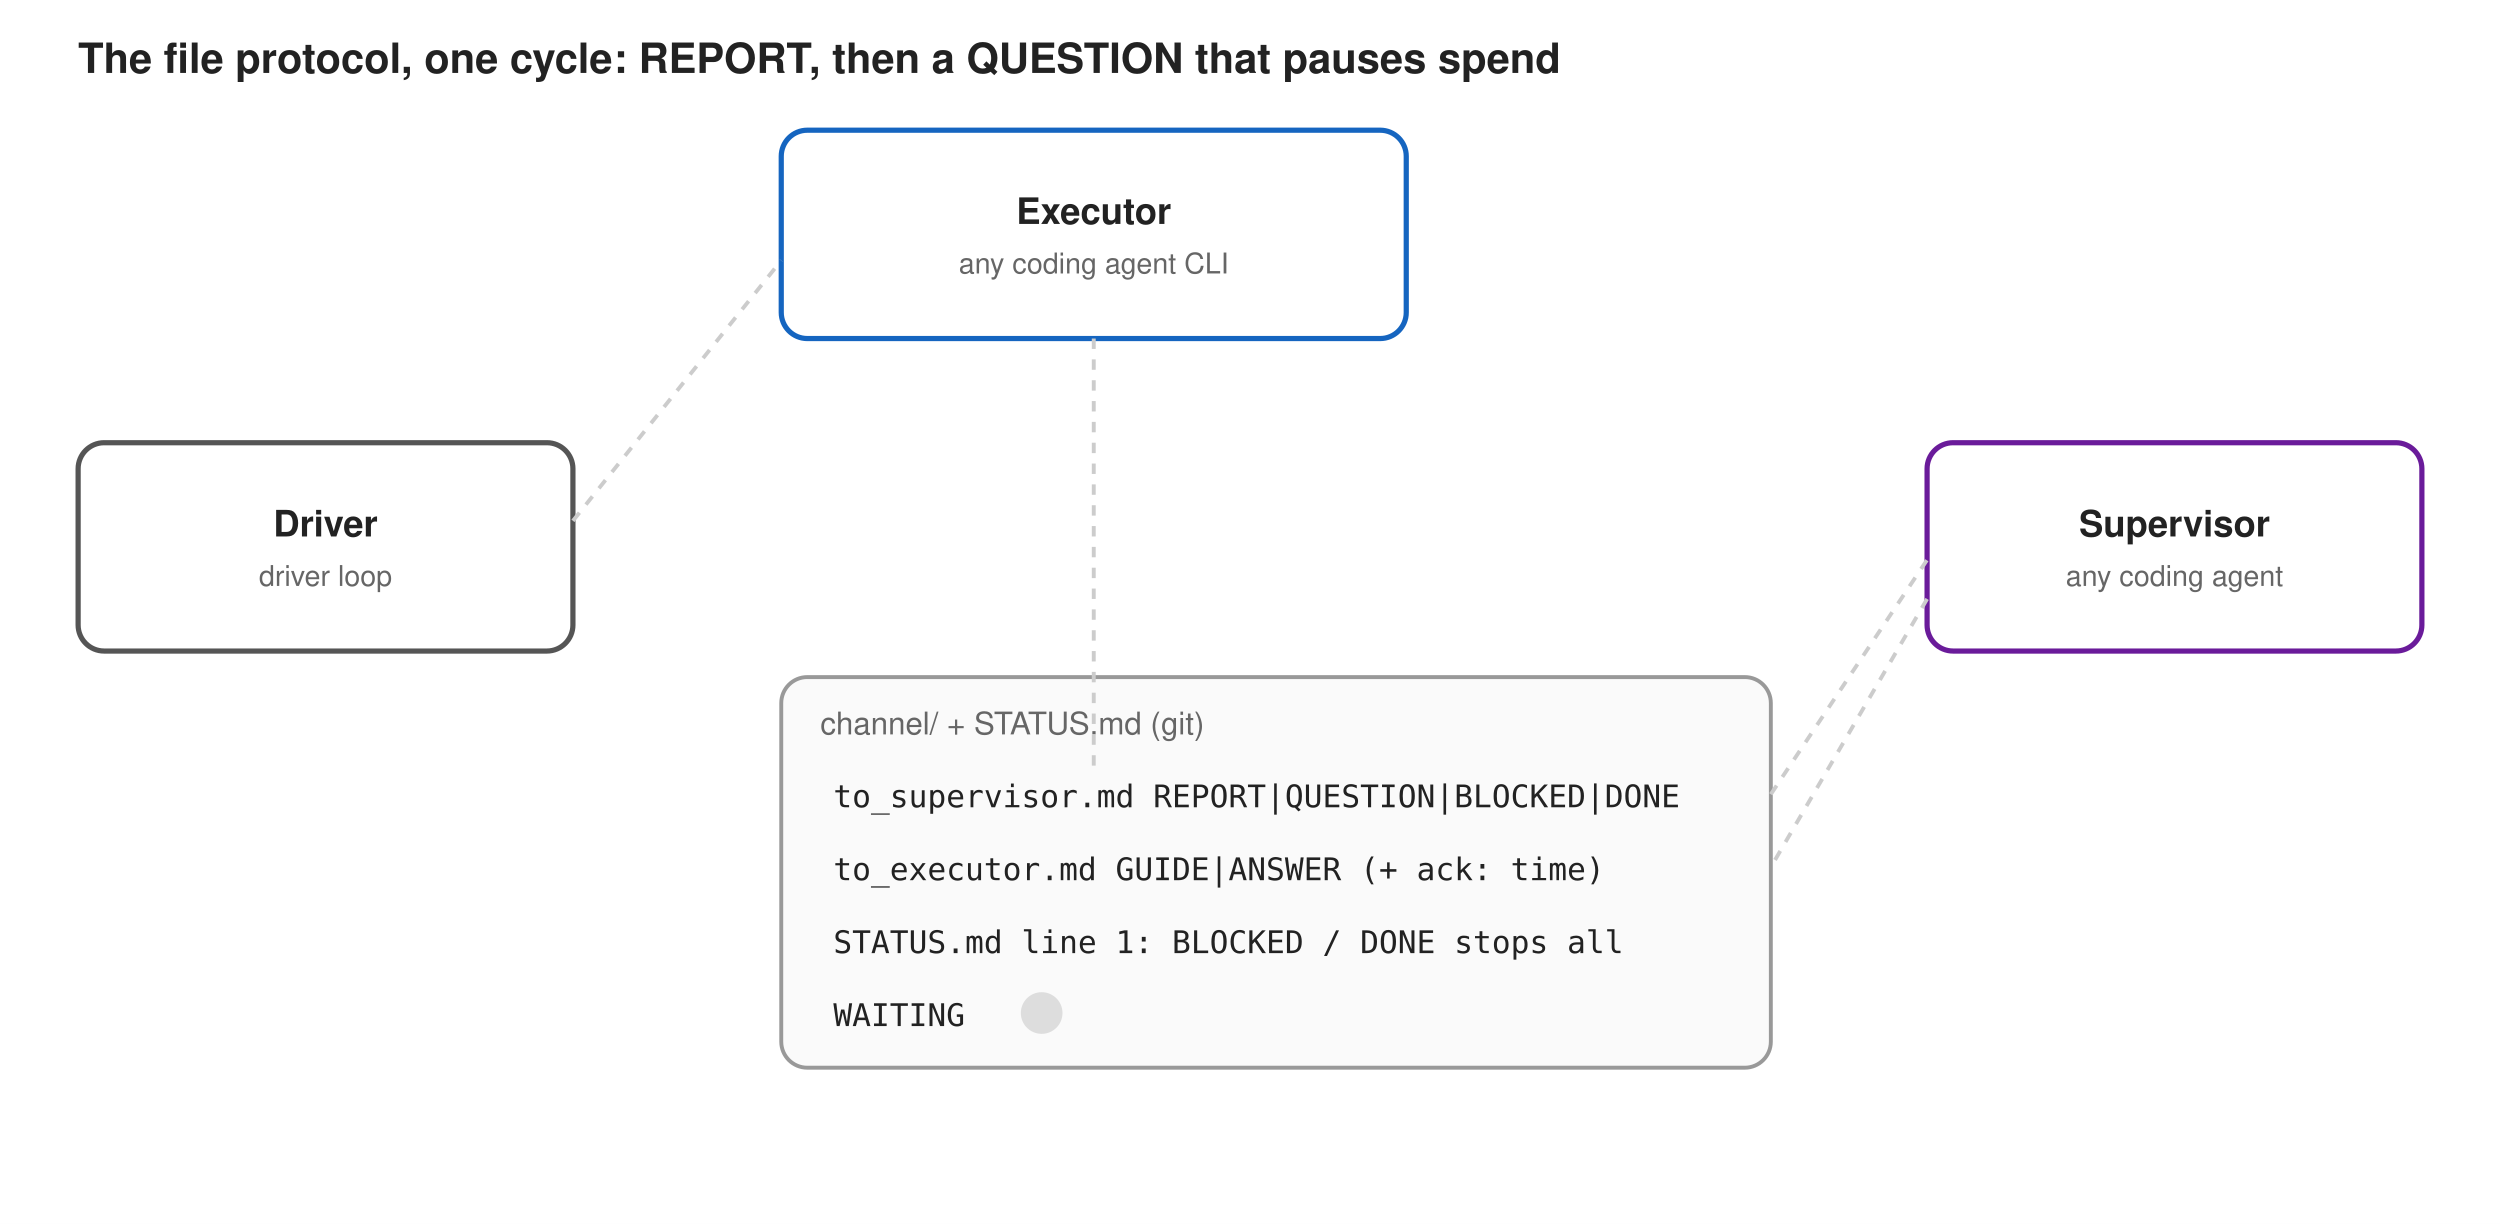
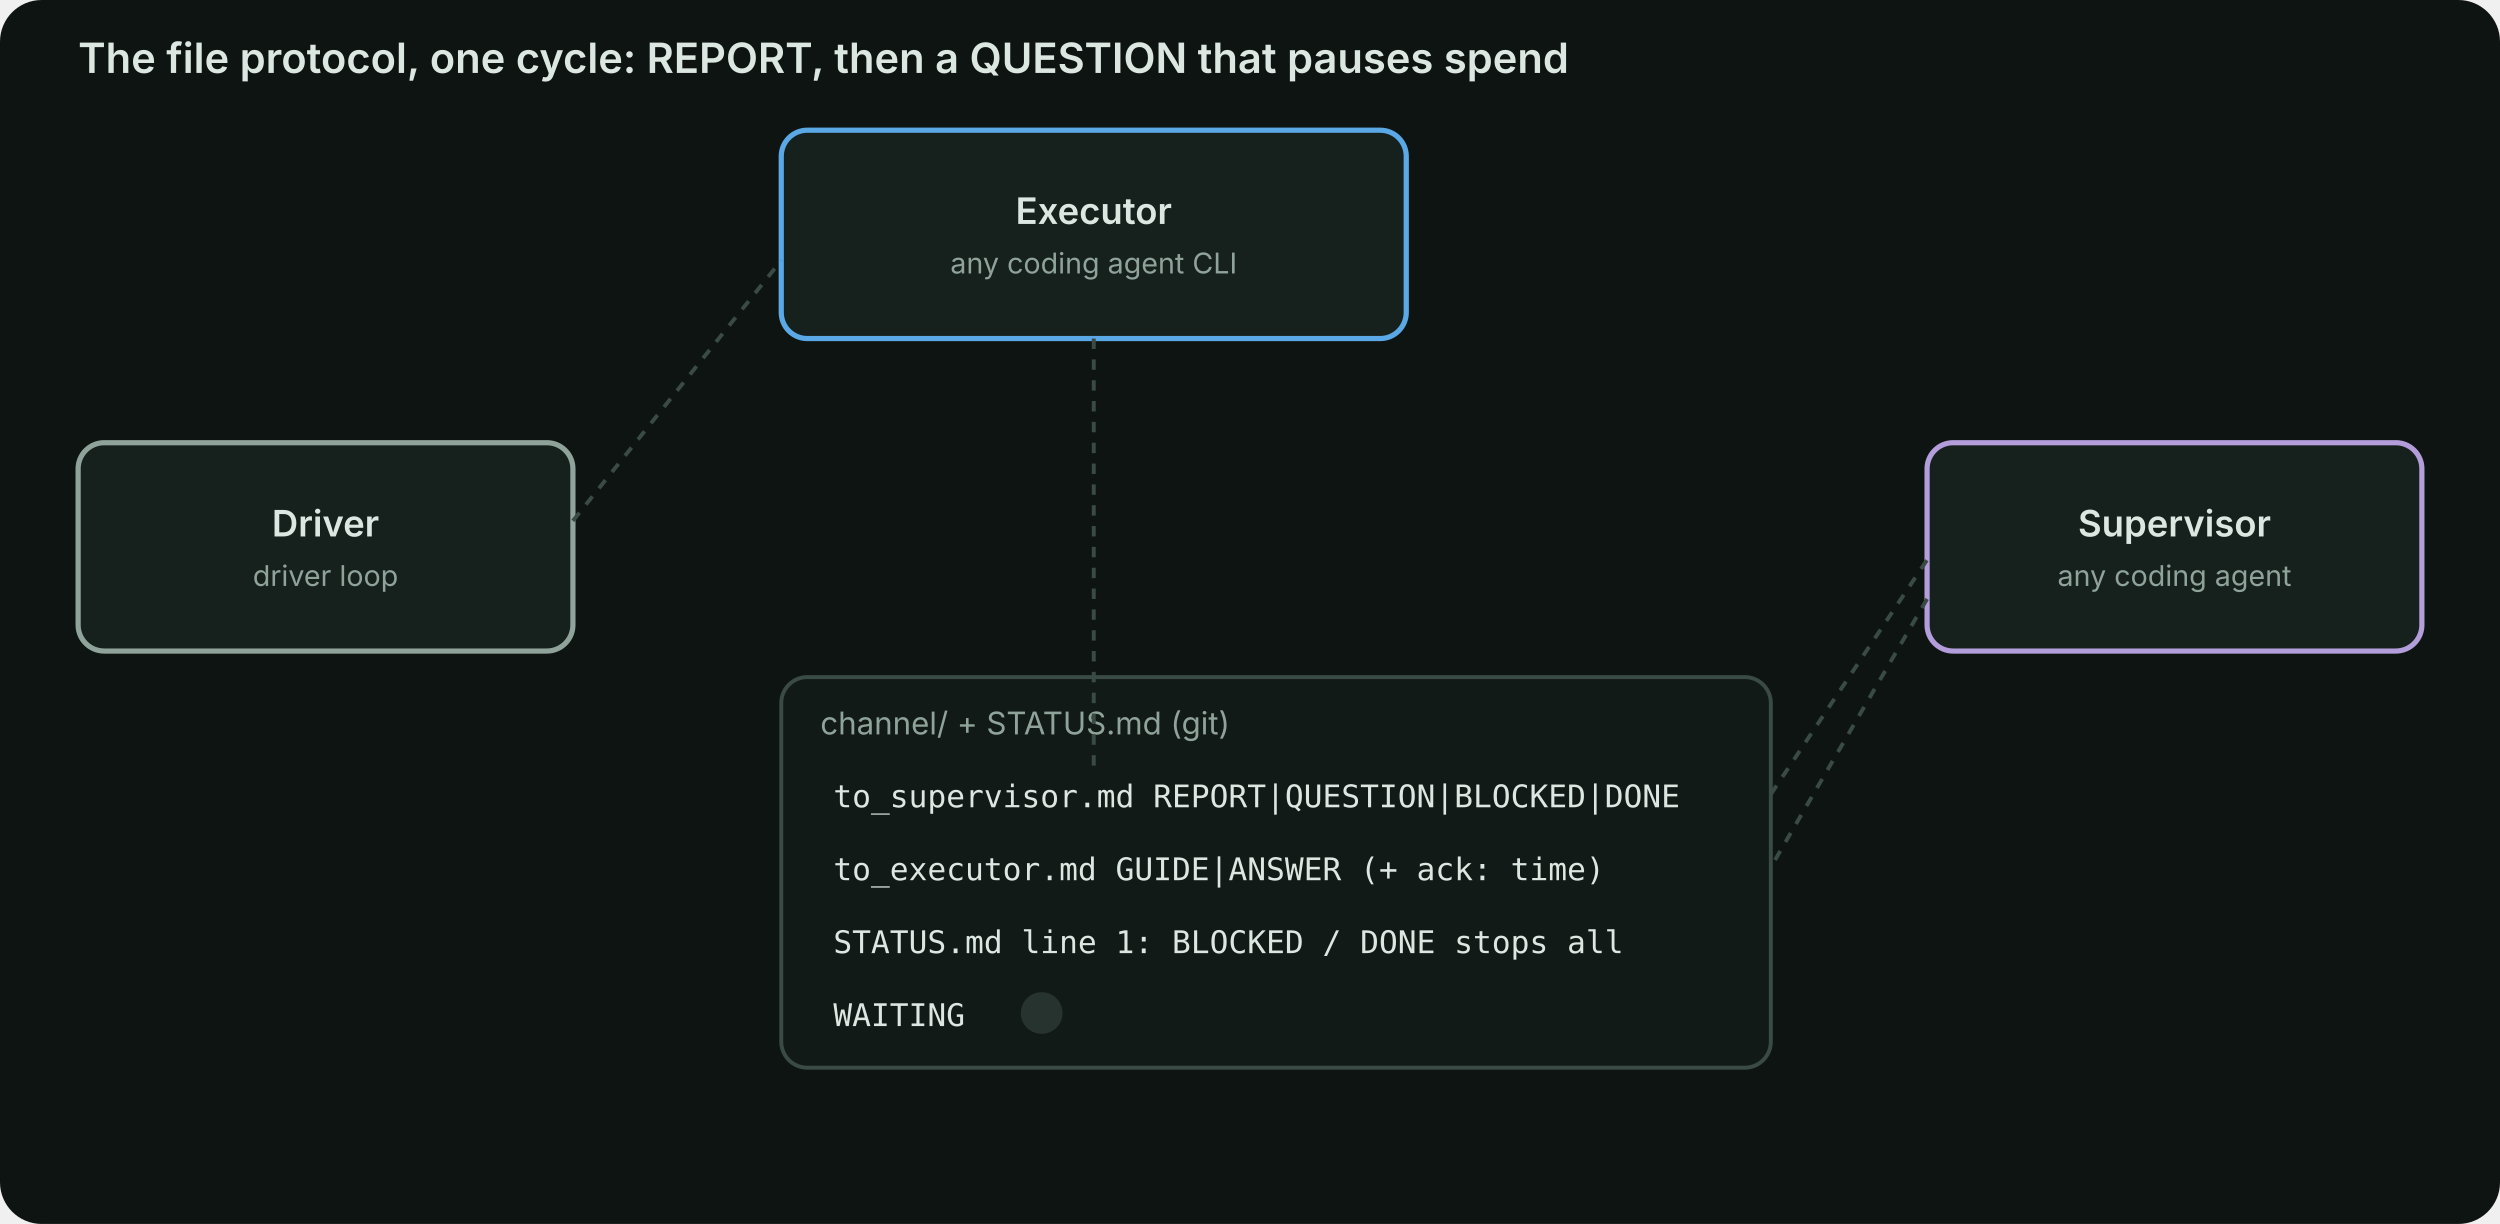
- <svg xmlns="http://www.w3.org/2000/svg" viewBox="0 0 960 470" font-family="-apple-system,Segoe UI,Helvetica,Arial,sans-serif">
-   <rect width="960" height="470" fill="#fff" />
-   <text x="30" y="28" font-size="16" font-weight="600" fill="#222">The file protocol, one cycle: REPORT, then a QUESTION that pauses spend</text>
-   <rect x="30" y="170" width="190" height="80" rx="10" fill="#fff" stroke="#555" stroke-width="2" />
-   <text x="125.0" y="206.0" text-anchor="middle" font-weight="600" font-size="14" fill="#222">Driver</text>
-   <text x="125.0" y="225.0" text-anchor="middle" font-size="11" fill="#666">driver loop</text>
-   <rect x="300" y="50" width="240" height="80" rx="10" fill="#fff" stroke="#1565c0" stroke-width="2" />
-   <text x="420.0" y="86.0" text-anchor="middle" font-weight="600" font-size="14" fill="#222">Executor</text>
-   <text x="420.0" y="105.0" text-anchor="middle" font-size="11" fill="#666">any coding agent CLI</text>
-   <rect x="740" y="170" width="190" height="80" rx="10" fill="#fff" stroke="#6a1b9a" stroke-width="2" />
-   <text x="835.0" y="206.0" text-anchor="middle" font-weight="600" font-size="14" fill="#222">Supervisor</text>
-   <text x="835.0" y="225.0" text-anchor="middle" font-size="11" fill="#666">any coding agent</text>
-   <rect x="300" y="260" width="380" height="150" rx="10" fill="#fafafa" stroke="#999" stroke-width="1.5" />
-   <text x="315" y="282" font-size="12" fill="#666">channel/ + STATUS.md (git)</text>
-   <text x="320" y="310" font-size="12" fill="#222" font-family="Menlo,monospace">to_supervisor.md  REPORT|QUESTION|BLOCKED|DONE</text>
-   <text x="320" y="338" font-size="12" fill="#222" font-family="Menlo,monospace">to_executor.md    GUIDE|ANSWER (+ ack: time)</text>
-   <text x="320" y="366" font-size="12" fill="#222" font-family="Menlo,monospace">STATUS.md      line 1: BLOCKED / DONE stops all</text>
-   <text x="320" y="394" font-size="12" fill="#222" font-family="Menlo,monospace">WAITING</text>
-   <circle cx="400" cy="389" r="8" fill="#ddd" />
-   <circle cx="400" cy="389" r="8" fill="#ef6c00" opacity="0">
+ <svg xmlns="http://www.w3.org/2000/svg" viewBox="0 0 960 470" font-family="IBM Plex Sans, Inter, Helvetica, Arial, sans-serif" role="img">
+   <style>@media (prefers-reduced-motion: reduce){*{animation:none!important}}</style>
+   <rect width="960" height="470" rx="16" fill="#0E1412" />
+   <text x="30" y="28" font-size="16" font-weight="600" fill="#DCE7E2">The file protocol, one cycle: REPORT, then a QUESTION that pauses spend</text>
+   <rect x="30" y="170" width="190" height="80" rx="10" fill="#16201C" stroke="#8FA39B" stroke-width="2" />
+   <text x="125.0" y="206.0" text-anchor="middle" font-weight="600" font-size="14" fill="#DCE7E2">Driver</text>
+   <text x="125.0" y="225.0" text-anchor="middle" font-size="11" fill="#8FA39B">driver loop</text>
+   <rect x="300" y="50" width="240" height="80" rx="10" fill="#16201C" stroke="#5AA9E6" stroke-width="2" />
+   <text x="420.0" y="86.0" text-anchor="middle" font-weight="600" font-size="14" fill="#DCE7E2">Executor</text>
+   <text x="420.0" y="105.0" text-anchor="middle" font-size="11" fill="#8FA39B">any coding agent CLI</text>
+   <rect x="740" y="170" width="190" height="80" rx="10" fill="#16201C" stroke="#B39DDB" stroke-width="2" />
+   <text x="835.0" y="206.0" text-anchor="middle" font-weight="600" font-size="14" fill="#DCE7E2">Supervisor</text>
+   <text x="835.0" y="225.0" text-anchor="middle" font-size="11" fill="#8FA39B">any coding agent</text>
+   <rect x="300" y="260" width="380" height="150" rx="10" fill="#121A17" stroke="#3A4A44" stroke-width="1.5" />
+   <text x="315" y="282" font-size="12" fill="#8FA39B">channel/ + STATUS.md (git)</text>
+   <text x="320" y="310" font-size="12" fill="#DCE7E2" font-family="Menlo,monospace">to_supervisor.md  REPORT|QUESTION|BLOCKED|DONE</text>
+   <text x="320" y="338" font-size="12" fill="#DCE7E2" font-family="Menlo,monospace">to_executor.md    GUIDE|ANSWER (+ ack: time)</text>
+   <text x="320" y="366" font-size="12" fill="#DCE7E2" font-family="Menlo,monospace">STATUS.md      line 1: BLOCKED / DONE stops all</text>
+   <text x="320" y="394" font-size="12" fill="#DCE7E2" font-family="Menlo,monospace">WAITING</text>
+   <circle cx="400" cy="389" r="8" fill="#26332E" />
+   <circle cx="400" cy="389" r="8" fill="#FF8A65" opacity="0">
    <animate attributeName="opacity" values="0;0;1;1;0;0" keyTimes="0;0.529;0.543;0.857;0.871;1" dur="14s" repeatCount="indefinite" />
  </circle>
-   <text x="415" y="394" font-size="12" fill="#ef6c00" opacity="0">
+   <text x="415" y="394" font-size="12" fill="#FF8A65" opacity="0">
    <animate attributeName="opacity" values="0;0;1;1;0;0" keyTimes="0;0.529;0.543;0.857;0.871;1" dur="14s" repeatCount="indefinite" />driver paused, no spend</text>
-   <g stroke="#ccc" stroke-width="1.5" fill="none" stroke-dasharray="4 4">
+   <g stroke="#3A4A44" stroke-width="1.5" fill="none" stroke-dasharray="4 4">
    <path d="M220,200 L300,100" />
    <path d="M420,130 L420,295" />
    <path d="M680,305 L740,215" />
    <path d="M740,230 L680,333" />
  </g>
  <g opacity="0">
    <animate attributeName="opacity" values="0;0;1;1;0;0" keyTimes="0;0.011;0.021;0.171;0.182;1" dur="14s" repeatCount="indefinite" />
-     <circle r="9" fill="#555">
+     <circle r="9" fill="#8FA39B">
      <animateMotion path="M220,200 L300,100" dur="14s" repeatCount="indefinite" keyPoints="0;0;1;1" keyTimes="0;0.021;0.129;1" calcMode="linear" />
    </circle>
-     <text x="160" y="140" fill="#555" font-weight="600" font-size="13">iteration N</text>
+     <text x="160" y="140" fill="#8FA39B" font-weight="600" font-size="13">iteration N</text>
  </g>
  <g opacity="0">
    <animate attributeName="opacity" values="0;0;1;1;0;0" keyTimes="0;0.146;0.157;0.314;0.325;1" dur="14s" repeatCount="indefinite" />
-     <circle r="9" fill="#1565c0">
+     <circle r="9" fill="#5AA9E6">
      <animateMotion path="M420,130 L420,300" dur="14s" repeatCount="indefinite" keyPoints="0;0;1;1" keyTimes="0;0.157;0.271;1" calcMode="linear" />
    </circle>
-     <text x="430" y="220" fill="#1565c0" font-weight="600" font-size="13">REPORT</text>
+     <text x="430" y="220" fill="#5AA9E6" font-weight="600" font-size="13">REPORT</text>
  </g>
  <g opacity="0">
    <animate attributeName="opacity" values="0;0;1;1;0;0" keyTimes="0;0.296;0.307;0.457;0.468;1" dur="14s" repeatCount="indefinite" />
-     <circle r="9" fill="#555">
+     <circle r="9" fill="#8FA39B">
      <animateMotion path="M220,200 L300,100" dur="14s" repeatCount="indefinite" keyPoints="0;0;1;1" keyTimes="0;0.307;0.414;1" calcMode="linear" />
    </circle>
-     <text x="150" y="140" fill="#555" font-weight="600" font-size="13">iteration N+1</text>
+     <text x="150" y="140" fill="#8FA39B" font-weight="600" font-size="13">iteration N+1</text>
  </g>
  <g opacity="0">
    <animate attributeName="opacity" values="0;0;1;1;0;0" keyTimes="0;0.418;0.429;0.579;0.589;1" dur="14s" repeatCount="indefinite" />
-     <circle r="9" fill="#ef6c00">
+     <circle r="9" fill="#FF8A65">
      <animateMotion path="M420,130 L420,300" dur="14s" repeatCount="indefinite" keyPoints="0;0;1;1" keyTimes="0;0.429;0.536;1" calcMode="linear" />
    </circle>
-     <text x="430" y="220" fill="#ef6c00" font-weight="600" font-size="13">QUESTION + touch WAITING</text>
+     <text x="430" y="220" fill="#FF8A65" font-weight="600" font-size="13">QUESTION + touch WAITING</text>
  </g>
  <g opacity="0">
    <animate attributeName="opacity" values="0;0;1;1;0;0" keyTimes="0;0.575;0.586;0.729;0.739;1" dur="14s" repeatCount="indefinite" />
-     <circle r="9" fill="#ef6c00">
+     <circle r="9" fill="#FF8A65">
      <animateMotion path="M680,305 L740,215" dur="14s" repeatCount="indefinite" keyPoints="0;0;1;1" keyTimes="0;0.586;0.686;1" calcMode="linear" />
    </circle>
-     <text x="700" y="150" fill="#ef6c00" font-weight="600" font-size="13">watcher sees QUESTION</text>
+     <text x="700" y="150" fill="#FF8A65" font-weight="600" font-size="13">watcher sees QUESTION</text>
  </g>
  <g opacity="0">
    <animate attributeName="opacity" values="0;0;1;1;0;0" keyTimes="0;0.704;0.714;0.871;0.882;1" dur="14s" repeatCount="indefinite" />
-     <circle r="9" fill="#6a1b9a">
+     <circle r="9" fill="#B39DDB">
      <animateMotion path="M740,230 L680,333" dur="14s" repeatCount="indefinite" keyPoints="0;0;1;1" keyTimes="0;0.714;0.829;1" calcMode="linear" />
    </circle>
-     <text x="700" y="445" fill="#6a1b9a" font-weight="600" font-size="13">verify, ANSWER, rm WAITING</text>
+     <text x="700" y="445" fill="#B39DDB" font-weight="600" font-size="13">verify, ANSWER, rm WAITING</text>
  </g>
  <g opacity="0">
    <animate attributeName="opacity" values="0;0;1;1;0;0" keyTimes="0;0.861;0.871;1.007;1.007;1.007" dur="14s" repeatCount="indefinite" />
-     <circle r="9" fill="#555">
+     <circle r="9" fill="#8FA39B">
      <animateMotion path="M220,200 L300,100" dur="14s" repeatCount="indefinite" keyPoints="0;0;1;1" keyTimes="0;0.871;0.964;1" calcMode="linear" />
    </circle>
-     <text x="140" y="140" fill="#555" font-weight="600" font-size="13">N+2: ack: ANSWER</text>
+     <text x="140" y="140" fill="#8FA39B" font-weight="600" font-size="13">N+2: ack: ANSWER</text>
  </g>
-   <text x="30" y="458" font-size="13" fill="#222" opacity="0">
+   <text x="30" y="458" font-size="13" fill="#DCE7E2" opacity="0">
    <animate attributeName="opacity" values="0;0;1;1;0;0" keyTimes="0;0.0;0.0;0.129;0.143;1" dur="14s" repeatCount="indefinite" />Driver starts one executor run with the same prompt file</text>
-   <text x="30" y="458" font-size="13" fill="#222" opacity="0">
+   <text x="30" y="458" font-size="13" fill="#DCE7E2" opacity="0">
    <animate attributeName="opacity" values="0;0;1;1;0;0" keyTimes="0;0.129;0.143;0.271;0.286;1" dur="14s" repeatCount="indefinite" />Executor does one step, appends a REPORT, commits</text>
-   <text x="30" y="458" font-size="13" fill="#222" opacity="0">
+   <text x="30" y="458" font-size="13" fill="#DCE7E2" opacity="0">
    <animate attributeName="opacity" values="0;0;1;1;0;0" keyTimes="0;0.271;0.286;0.414;0.429;1" dur="14s" repeatCount="indefinite" />Next iteration; supervisor ignores REPORTs (no tokens spent)</text>
-   <text x="30" y="458" font-size="13" fill="#222" opacity="0">
+   <text x="30" y="458" font-size="13" fill="#DCE7E2" opacity="0">
    <animate attributeName="opacity" values="0;0;1;1;0;0" keyTimes="0;0.414;0.429;0.557;0.571;1" dur="14s" repeatCount="indefinite" />Spend ahead: QUESTION with options and a pick, then WAITING</text>
-   <text x="30" y="458" font-size="13" fill="#222" opacity="0">
+   <text x="30" y="458" font-size="13" fill="#DCE7E2" opacity="0">
    <animate attributeName="opacity" values="0;0;1;1;0;0" keyTimes="0;0.557;0.571;0.7;0.714;1" dur="14s" repeatCount="indefinite" />Driver sleeps while WAITING exists; supervisor wakes on QUESTION</text>
-   <text x="30" y="458" font-size="13" fill="#222" opacity="0">
+   <text x="30" y="458" font-size="13" fill="#DCE7E2" opacity="0">
    <animate attributeName="opacity" values="0;0;1;1;0;0" keyTimes="0;0.7;0.714;0.843;0.857;1" dur="14s" repeatCount="indefinite" />Supervisor recounts from the raw log, answers, removes WAITING</text>
-   <text x="30" y="458" font-size="13" fill="#222" opacity="0">
+   <text x="30" y="458" font-size="13" fill="#DCE7E2" opacity="0">
    <animate attributeName="opacity" values="0;0;1;1;0;0" keyTimes="0;0.843;0.857;0.986;1.0;1" dur="14s" repeatCount="indefinite" />Executor acknowledges the ANSWER and spends</text>
</svg>
